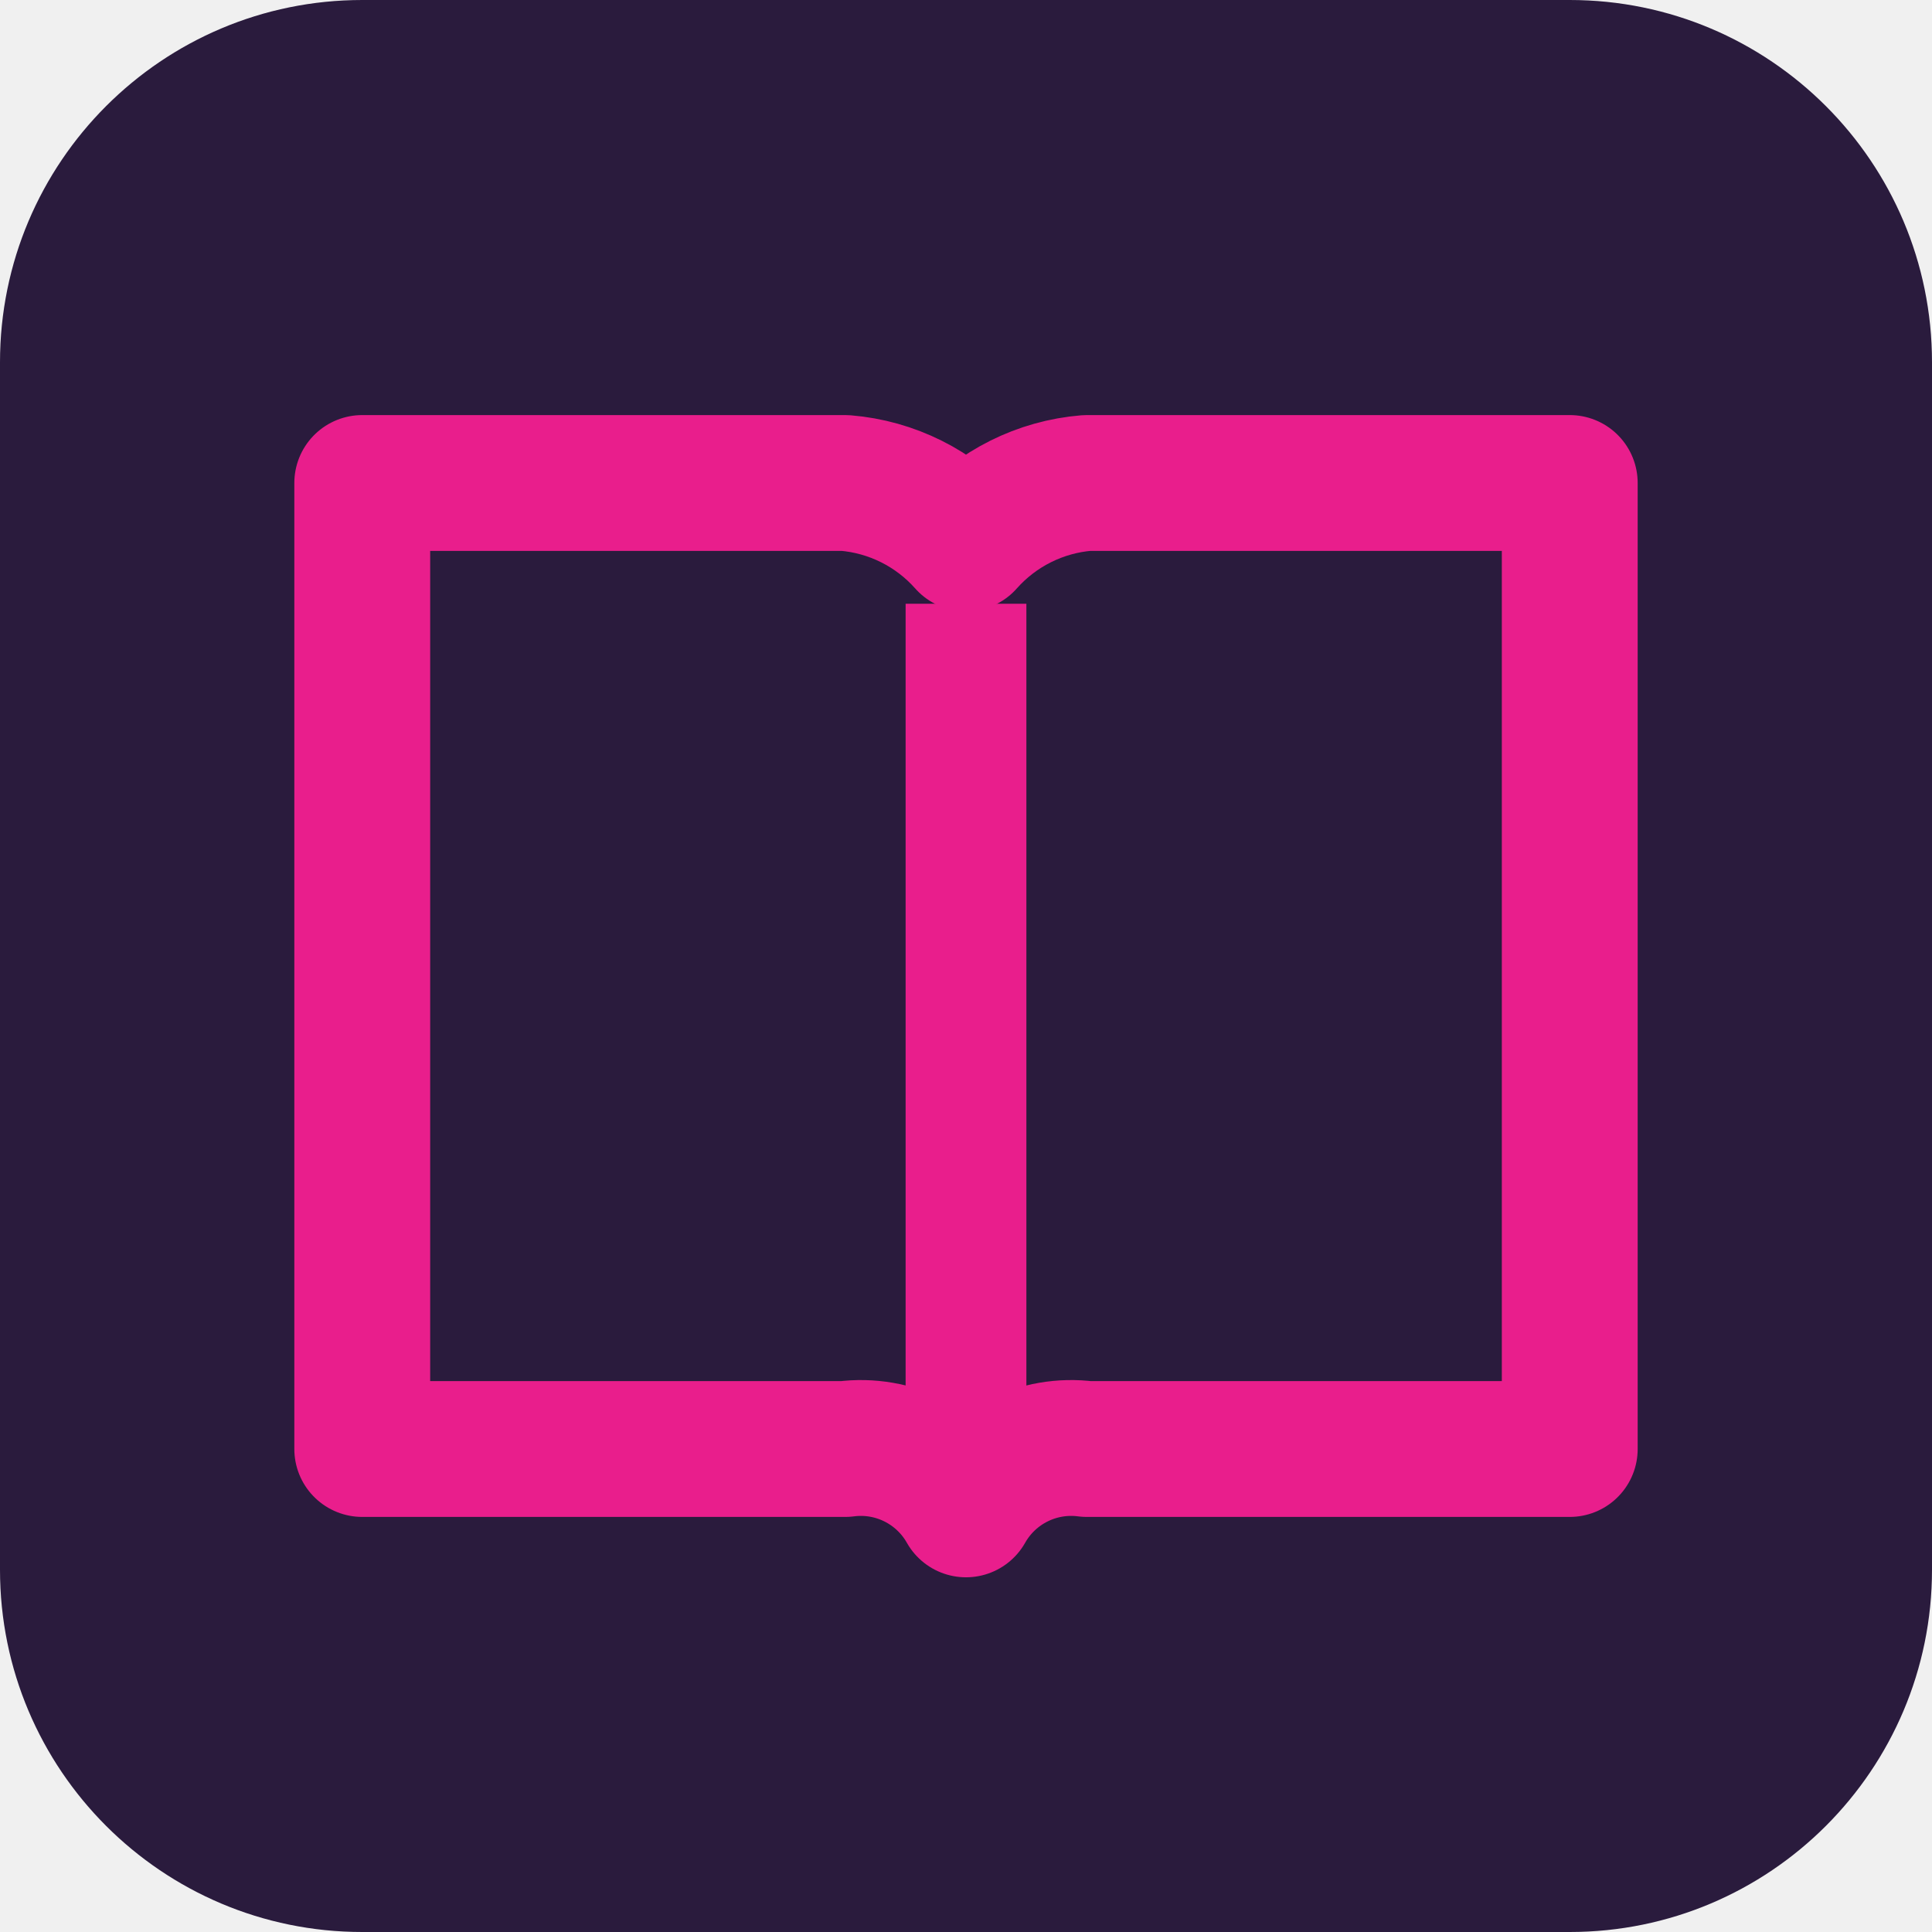
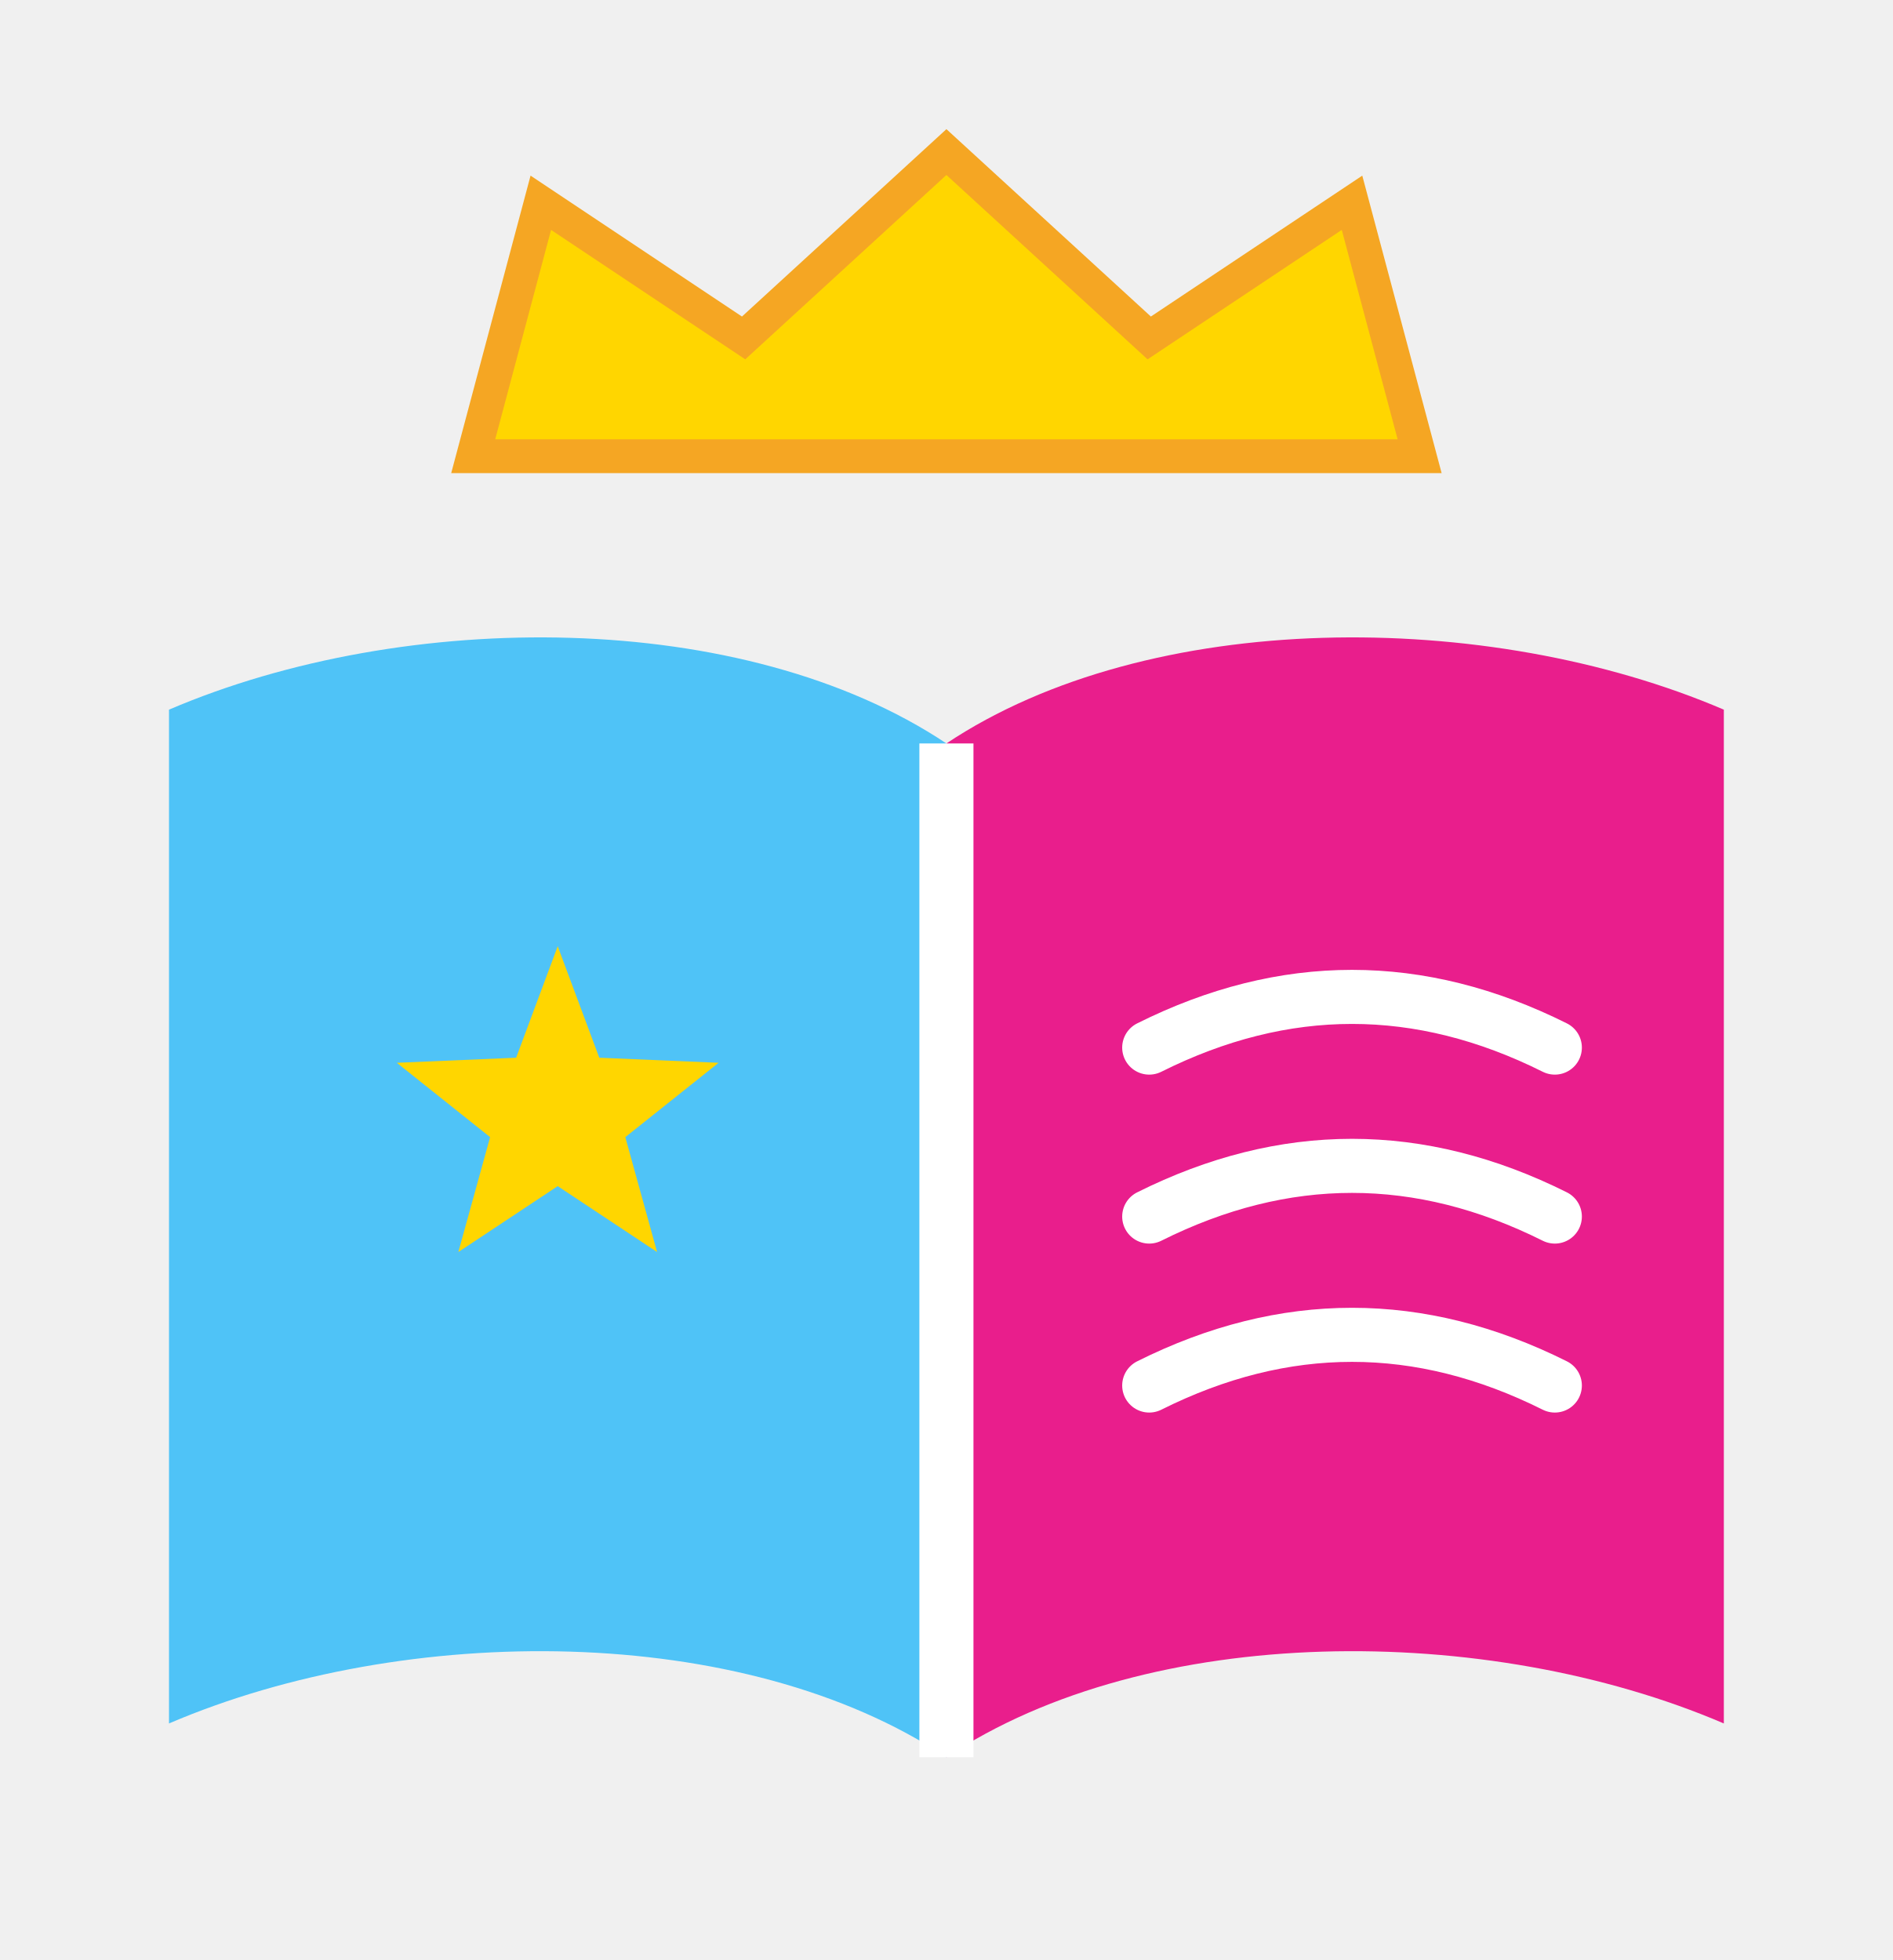
- <svg xmlns="http://www.w3.org/2000/svg" viewBox="0 0 64 64">
-   <rect width="64" height="64" rx="12" fill="#2A1B3D" />
-   <path d="M12 16 h16 a6 6 0 0 1 4 2 a6 6 0 0 1 4-2 h16 v32 h-16 a4 4 0 0 0-4 2 a4 4 0 0 0-4-2 h-16 Z" fill="none" stroke="#E91E8C" stroke-width="4.5" stroke-linejoin="round" />
-   <path d="M32 20 v30" stroke="#E91E8C" stroke-width="4" />
+ <svg xmlns="http://www.w3.org/2000/svg" viewBox="0 0 56 58" width="56" height="58">
+   <g transform="translate(0,2)">
+     <path d="M14 11.5 L16 4 L22 8 L28 2.5 L34 8 L40 4 L42 11.5 Z" fill="#FFD600" stroke="#F5A623" stroke-width="1" />
+     <path d="M28 20 C 22 16, 12 16, 5 19 V49 C 12 46, 22 46, 28 50 Z" fill="#4FC3F7" />
+     <path d="M28 20 C 34 16, 44 16, 51 19 V49 C 44 46, 34 46, 28 50 Z" fill="#E91E8C" />
+     <path d="M28 20 V50" stroke="#ffffff" stroke-width="1.6" />
+     <path d="M16.50,26.00 L17.73,29.30 L21.26,29.45 L18.50,31.65 L19.44,35.05 L16.50,33.10 L13.56,35.05 L14.50,31.65 L11.74,29.45 L15.27,29.30Z" fill="#FFD600" />
+     <path d="M34 29 Q 40 26 46 29 M34 34 Q 40 31 46 34 M34 39 Q 40 36 46 39" fill="none" stroke="#ffffff" stroke-width="1.6" stroke-linecap="round" />
+   </g>
</svg>
